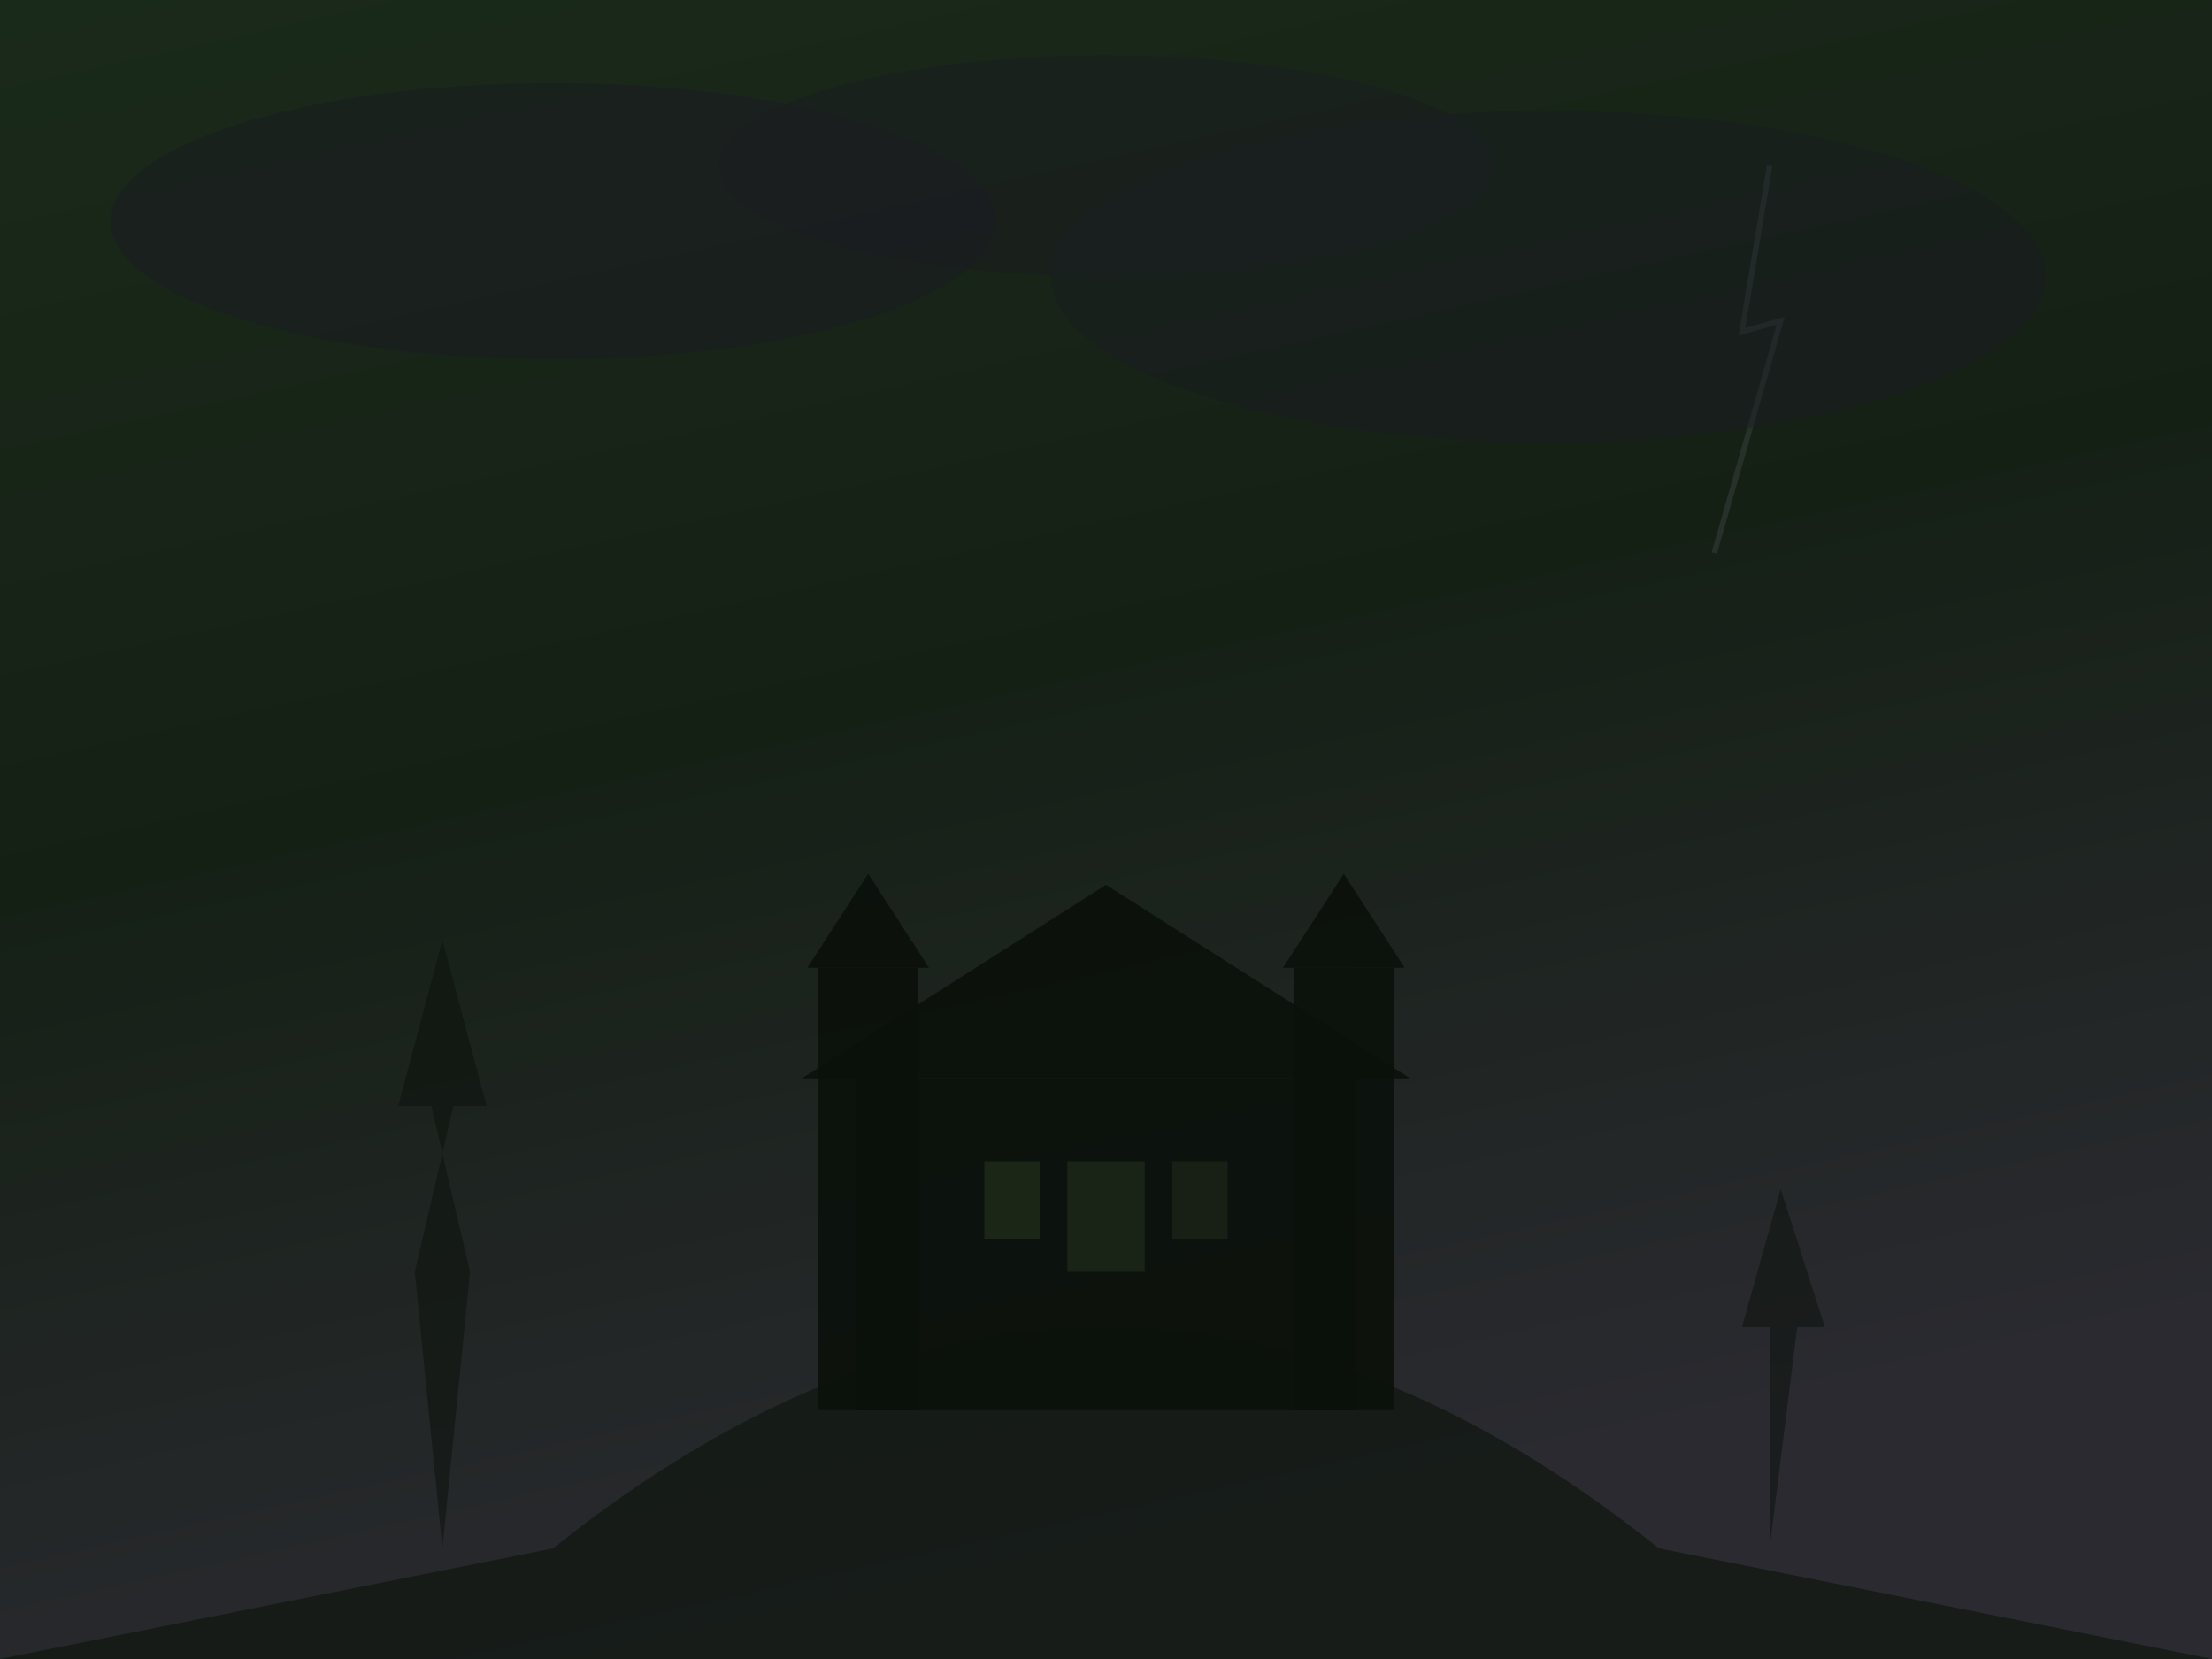
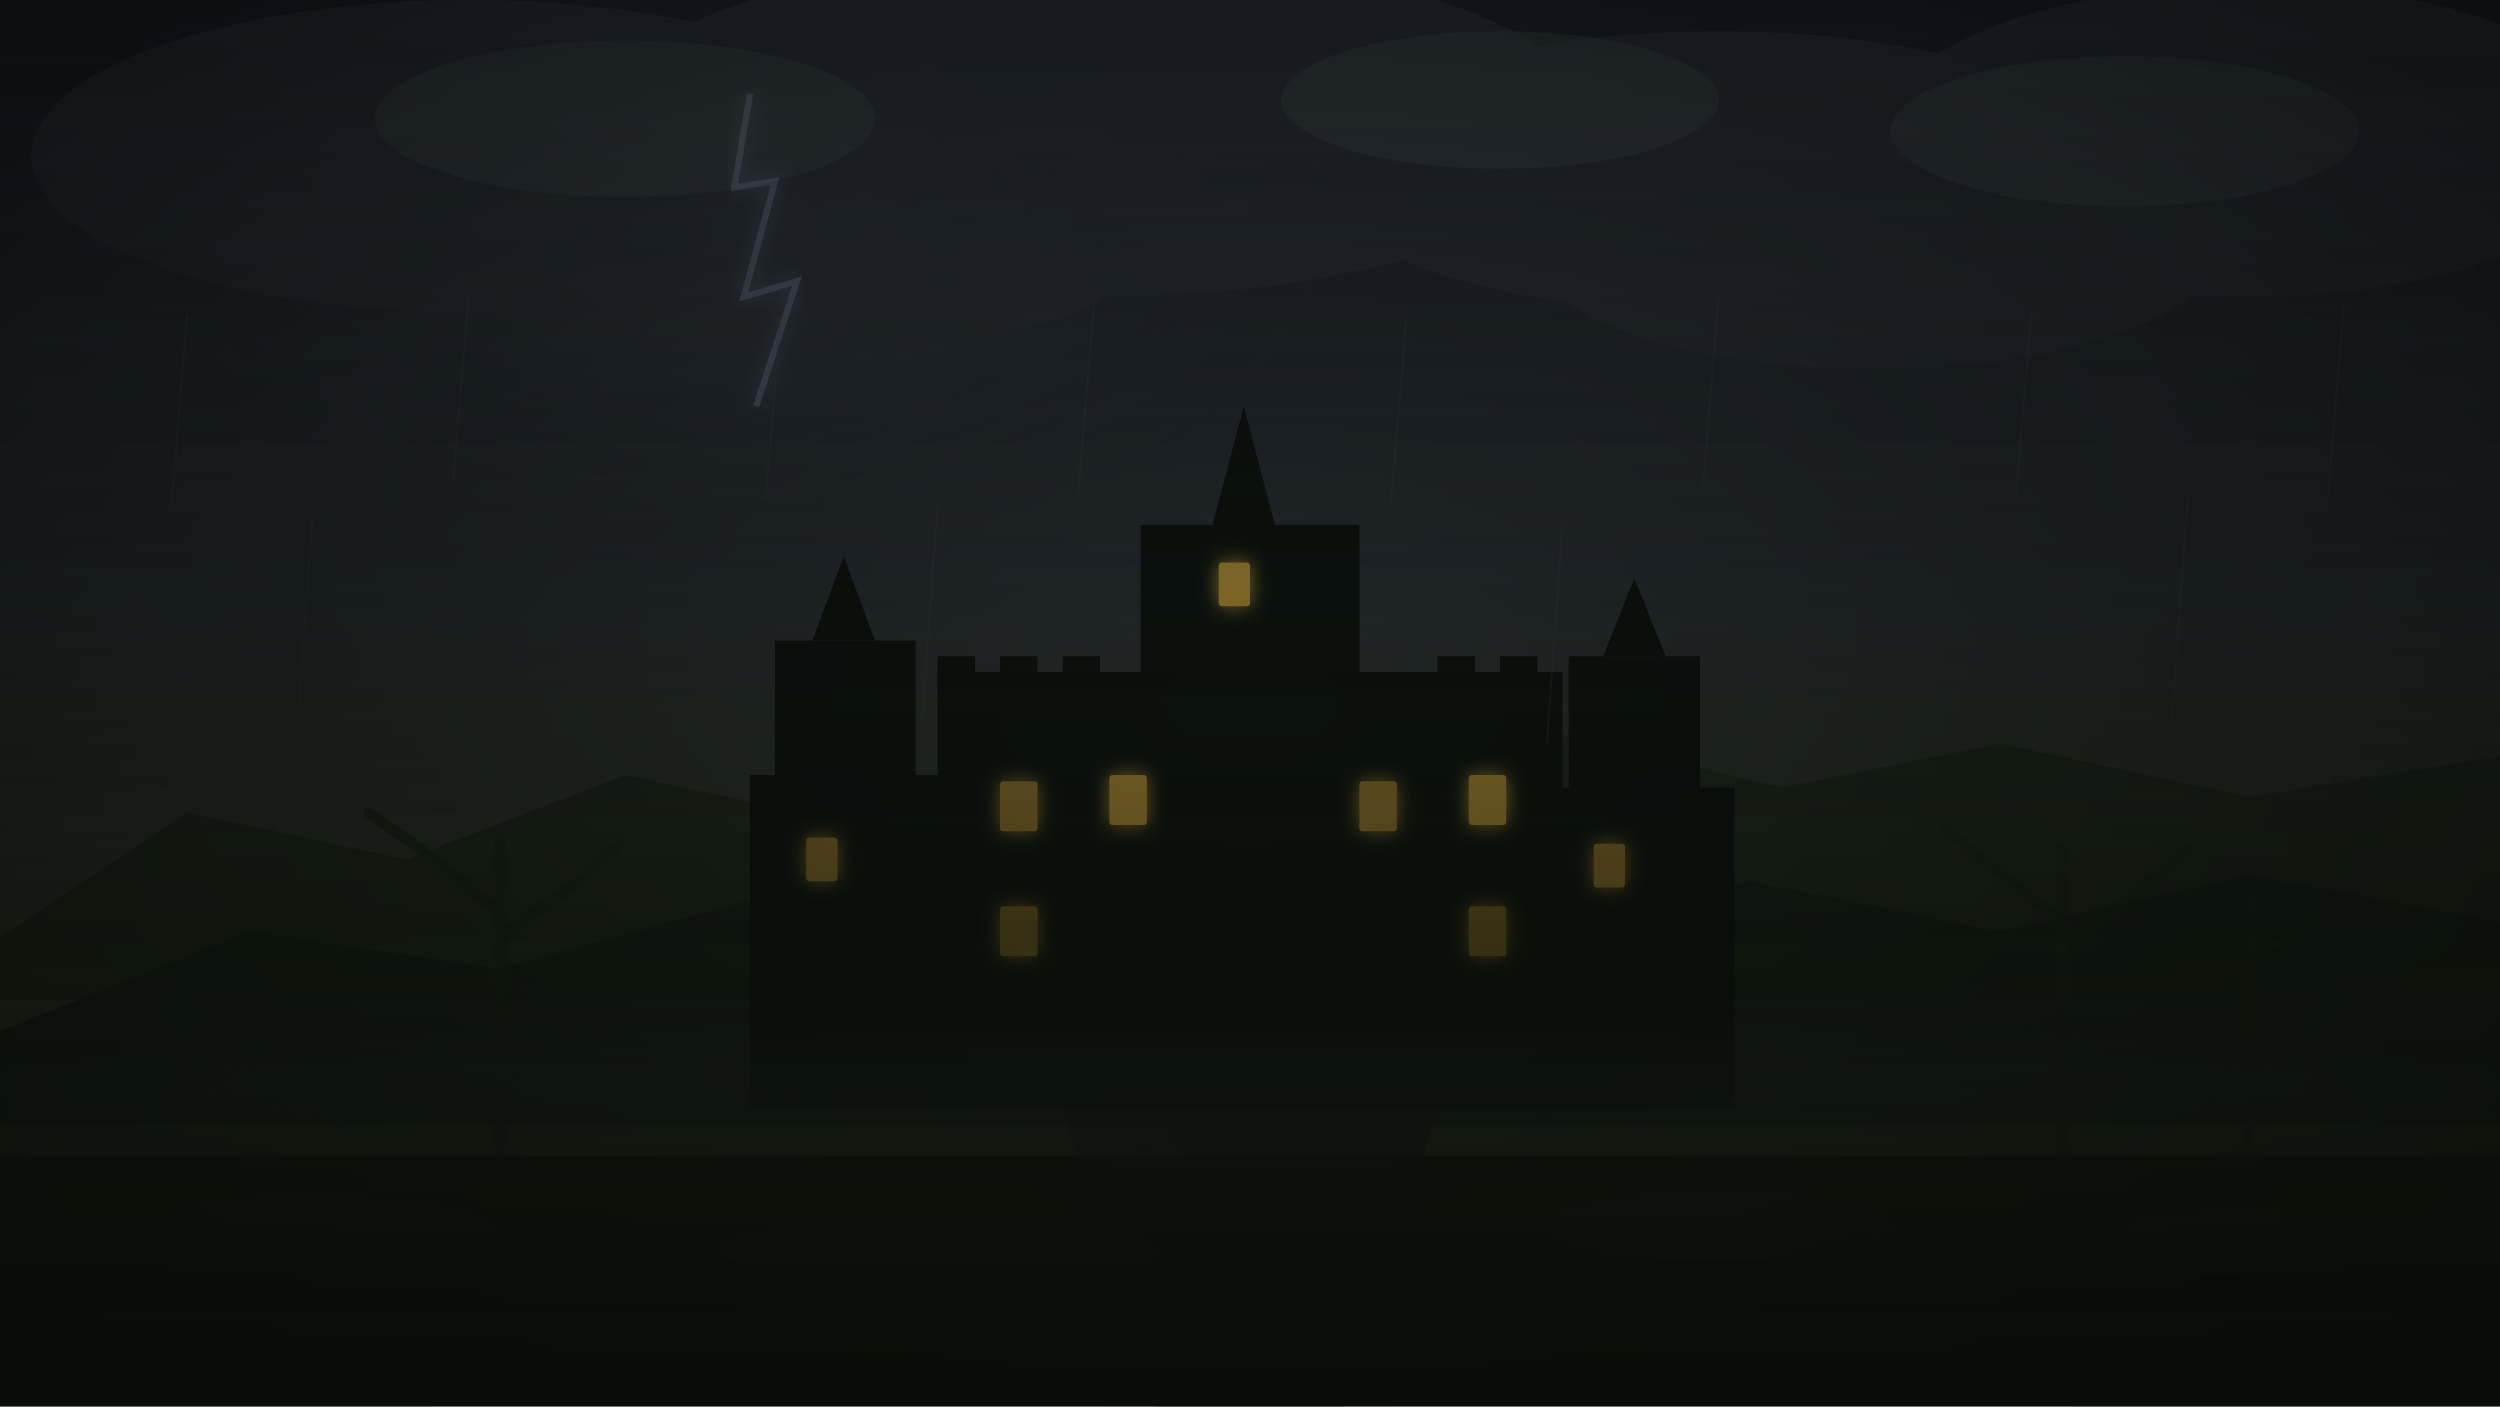
- <svg xmlns="http://www.w3.org/2000/svg" viewBox="0 0 400 300">
+ <svg xmlns="http://www.w3.org/2000/svg" width="800" height="450" viewBox="0 0 800 450">
  <defs>
-     <linearGradient id="bg" x1="0" y1="0" x2="0.3" y2="1">
-       <stop offset="0%" stop-color="#1a2a1a" />
-       <stop offset="50%" stop-color="#152015" />
-       <stop offset="100%" stop-color="#2a2a30" />
+     <linearGradient id="sky" x1="0" y1="0" x2="0" y2="1">
+       <stop offset="0%" stop-color="#1a2028" />
+       <stop offset="40%" stop-color="#2a3038" />
+       <stop offset="70%" stop-color="#384030" />
+       <stop offset="100%" stop-color="#1a2818" />
+     </linearGradient>
+     <radialGradient id="lightning" cx="30%" cy="15%" r="25%">
+       <stop offset="0%" stop-color="#a0b8d0" stop-opacity="0.15" />
+       <stop offset="100%" stop-color="#1a2028" stop-opacity="0" />
+     </radialGradient>
+     <filter id="glow">
+       <feGaussianBlur stdDeviation="3" result="b" />
+       <feMerge>
+         <feMergeNode in="b" />
+         <feMergeNode in="SourceGraphic" />
+       </feMerge>
+     </filter>
+     <filter id="soft">
+       <feGaussianBlur stdDeviation="4" />
+     </filter>
+     <linearGradient id="ground" x1="0" y1="0" x2="0" y2="1">
+       <stop offset="0%" stop-color="#1a2018" />
+       <stop offset="100%" stop-color="#0a0e08" />
    </linearGradient>
  </defs>
-   <rect width="400" height="300" fill="url(#bg)" />
-   <path d="M100 280 Q200 200 300 280 L400 300 L0 300 Z" fill="#0a120a" opacity="0.6" />
-   <rect x="155" y="195" width="90" height="60" fill="#0a0f0a" opacity="0.9" />
-   <path d="M145 195 L200 160 L255 195 Z" fill="#0a0f0a" opacity="0.9" />
-   <rect x="148" y="175" width="18" height="80" fill="#0a0f0a" opacity="0.9" />
-   <path d="M146 175 L157 158 L168 175 Z" fill="#0a0f0a" opacity="0.9" />
-   <rect x="234" y="175" width="18" height="80" fill="#0a0f0a" opacity="0.9" />
-   <path d="M232 175 L243 158 L254 175 Z" fill="#0a0f0a" opacity="0.9" />
-   <rect x="178" y="210" width="10" height="14" fill="#3a4a2a" opacity="0.35" />
-   <rect x="212" y="210" width="10" height="14" fill="#3a4a2a" opacity="0.25" />
-   <rect x="193" y="210" width="14" height="20" fill="#3a4a2a" opacity="0.3" />
-   <path d="M320 30 L315 60 L322 58 L310 100" fill="none" stroke="#8a8aa0" stroke-width="1" opacity="0.15" />
-   <ellipse cx="100" cy="40" rx="80" ry="25" fill="#1a1a22" opacity="0.5" />
-   <ellipse cx="280" cy="50" rx="90" ry="30" fill="#1a1a22" opacity="0.4" />
-   <ellipse cx="200" cy="30" rx="70" ry="20" fill="#1a1a22" opacity="0.45" />
-   <path d="M80 280 L85 230 L75 230 L82 200 L72 200 L80 170 L88 200 L78 200 L85 230 L75 230 Z" fill="#0a0f0a" opacity="0.5" />
-   <path d="M320 280 L325 240 L315 240 L322 215 L330 240 L320 240 Z" fill="#0a0f0a" opacity="0.5" />
+   <rect width="800" height="450" fill="url(#sky)" />
+   <rect width="800" height="450" fill="url(#lightning)" />
+   <g fill="#2a3038" opacity="0.8">
+     <ellipse cx="150" cy="50" rx="140" ry="50" />
+     <ellipse cx="350" cy="40" rx="160" ry="55" />
+     <ellipse cx="550" cy="55" rx="130" ry="45" />
+     <ellipse cx="720" cy="45" rx="120" ry="50" />
+     <ellipse cx="250" cy="75" rx="120" ry="40" />
+     <ellipse cx="600" cy="80" rx="110" ry="38" />
+   </g>
+   <g fill="#3a4548" opacity="0.5">
+     <ellipse cx="200" cy="38" rx="80" ry="25" />
+     <ellipse cx="480" cy="32" rx="70" ry="22" />
+     <ellipse cx="680" cy="42" rx="75" ry="24" />
+   </g>
+   <g stroke="#c0d8ff" stroke-width="2" fill="none" opacity="0.25" filter="url(#glow)">
+     <path d="M240,30 L235,60 L248,58 L238,95 L255,90 L242,130" />
+   </g>
+   <g fill="#1a2818" opacity="0.7">
+     <polygon points="0,300 60,260 130,275 200,248 280,265 350,240 420,258 500,235 570,252 640,238 720,255 800,242 800,320 0,320" />
+   </g>
+   <g fill="#152218" opacity="0.85">
+     <polygon points="0,330 80,298 160,310 240,288 320,305 400,285 480,300 560,282 640,298 720,280 800,295 800,360 0,360" />
+   </g>
+   <g fill="#0c1210">
+     <rect x="300" y="215" width="200" height="140" />
+     <rect x="240" y="248" width="65" height="107" />
+     <rect x="495" y="252" width="60" height="103" />
+     <rect x="365" y="168" width="70" height="52" />
+     <polygon points="398,130 408,168 388,168" />
+     <rect x="248" y="205" width="45" height="48" />
+     <polygon points="270,178 280,205 260,205" />
+     <rect x="502" y="210" width="42" height="45" />
+     <polygon points="523,185 533,210 513,210" />
+     <rect x="300" y="210" width="12" height="10" />
+     <rect x="320" y="210" width="12" height="10" />
+     <rect x="340" y="210" width="12" height="10" />
+     <rect x="460" y="210" width="12" height="10" />
+     <rect x="480" y="210" width="12" height="10" />
+   </g>
+   <g filter="url(#glow)">
+     <rect x="320" y="250" width="12" height="16" fill="#a08030" rx="1" />
+     <rect x="355" y="248" width="12" height="16" fill="#c09838" rx="1" />
+     <rect x="435" y="250" width="12" height="16" fill="#a08030" rx="1" />
+     <rect x="470" y="248" width="12" height="16" fill="#c09838" rx="1" />
+     <rect x="320" y="290" width="12" height="16" fill="#806828" rx="1" />
+     <rect x="470" y="290" width="12" height="16" fill="#806828" rx="1" />
+     <rect x="258" y="268" width="10" height="14" fill="#a08030" rx="1" />
+     <rect x="510" y="270" width="10" height="14" fill="#a08030" rx="1" />
+     <rect x="390" y="180" width="10" height="14" fill="#c09838" rx="1" />
+   </g>
+   <g stroke="#1a2818" stroke-width="3.5" stroke-linecap="round" fill="none" opacity="0.9">
+     <line x1="160" y1="380" x2="160" y2="268" />
+     <line x1="160" y1="292" x2="135" y2="272" />
+     <line x1="135" y1="272" x2="118" y2="260" />
+     <line x1="160" y1="300" x2="185" y2="282" />
+     <line x1="185" y1="282" x2="198" y2="270" />
+     <line x1="660" y1="380" x2="660" y2="272" />
+     <line x1="660" y1="295" x2="638" y2="278" />
+     <line x1="638" y1="278" x2="622" y2="265" />
+     <line x1="660" y1="302" x2="685" y2="285" />
+     <line x1="685" y1="285" x2="700" y2="272" />
+     <line x1="720" y1="380" x2="720" y2="288" stroke-width="2.5" />
+     <line x1="720" y1="308" x2="740" y2="295" stroke-width="2" />
+   </g>
+   <polygon points="370,450 430,450 460,355 340,355" fill="#151a12" opacity="0.7" />
+   <ellipse cx="400" cy="365" rx="500" ry="35" fill="#2a3530" opacity="0.3" filter="url(#soft)" />
+   <ellipse cx="200" cy="370" rx="180" ry="25" fill="#283028" opacity="0.25" filter="url(#soft)" />
+   <ellipse cx="650" cy="368" rx="160" ry="22" fill="#283028" opacity="0.25" filter="url(#soft)" />
+   <rect x="0" y="370" width="800" height="80" fill="url(#ground)" />
+   <g fill="#2a1830" opacity="0.3">
+     <ellipse cx="100" cy="395" rx="60" ry="12" />
+     <ellipse cx="300" cy="400" rx="70" ry="10" />
+     <ellipse cx="550" cy="392" rx="55" ry="11" />
+     <ellipse cx="720" cy="398" rx="50" ry="10" />
+   </g>
+   <g stroke="#3a4548" stroke-width="0.6" opacity="0.35">
+     <line x1="60" y1="100" x2="55" y2="160" />
+     <line x1="150" y1="95" x2="145" y2="155" />
+     <line x1="250" y1="100" x2="245" y2="160" />
+     <line x1="350" y1="98" x2="345" y2="158" />
+     <line x1="450" y1="102" x2="445" y2="162" />
+     <line x1="550" y1="95" x2="545" y2="155" />
+     <line x1="650" y1="100" x2="645" y2="160" />
+     <line x1="750" y1="98" x2="745" y2="158" />
+     <line x1="100" y1="165" x2="95" y2="235" />
+     <line x1="300" y1="162" x2="295" y2="232" />
+     <line x1="500" y1="168" x2="495" y2="238" />
+     <line x1="700" y1="160" x2="695" y2="230" />
+   </g>
+   <radialGradient id="vig" cx="50%" cy="50%" r="65%">
+     <stop offset="0%" stop-color="#000" stop-opacity="0" />
+     <stop offset="100%" stop-color="#000" stop-opacity="0.55" />
+   </radialGradient>
+   <rect width="800" height="450" fill="url(#vig)" />
+   <linearGradient id="fade" x1="0" y1="0" x2="0" y2="1">
+     <stop offset="0%" stop-color="#0a0e08" stop-opacity="0" />
+     <stop offset="100%" stop-color="#0a0e08" stop-opacity="0.8" />
+   </linearGradient>
+   <rect width="800" height="450" fill="url(#fade)" />
</svg>
